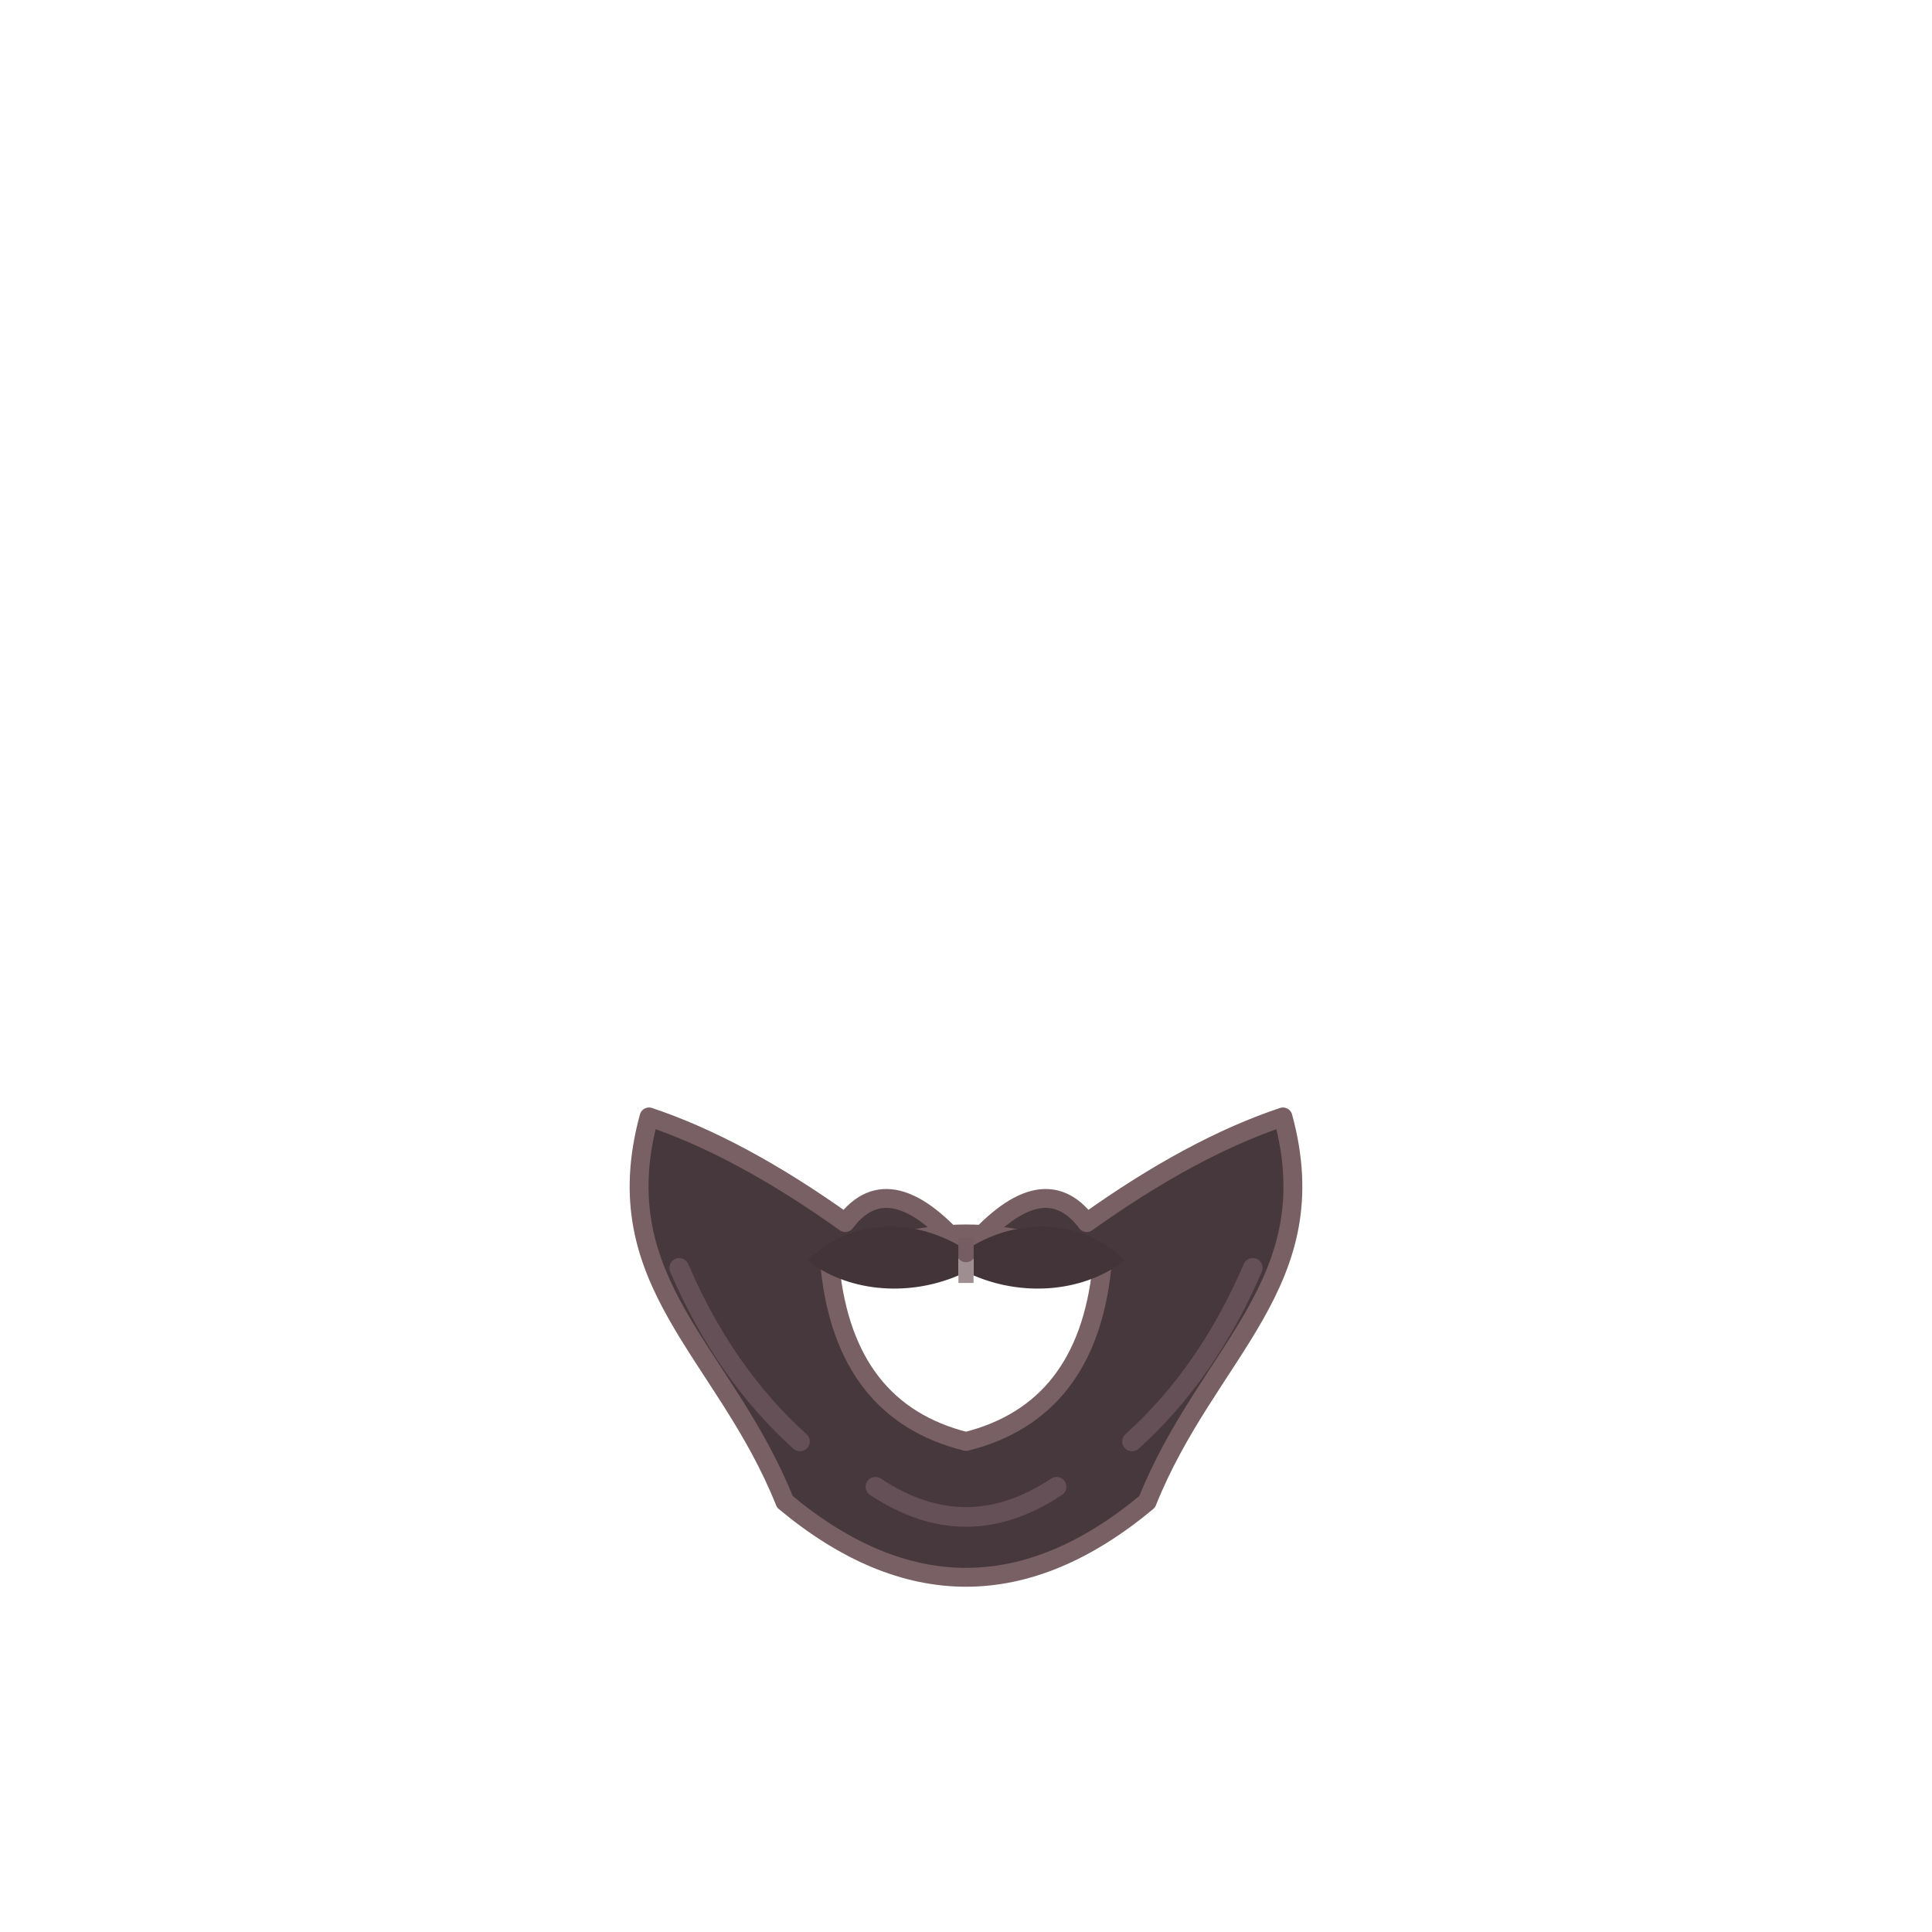
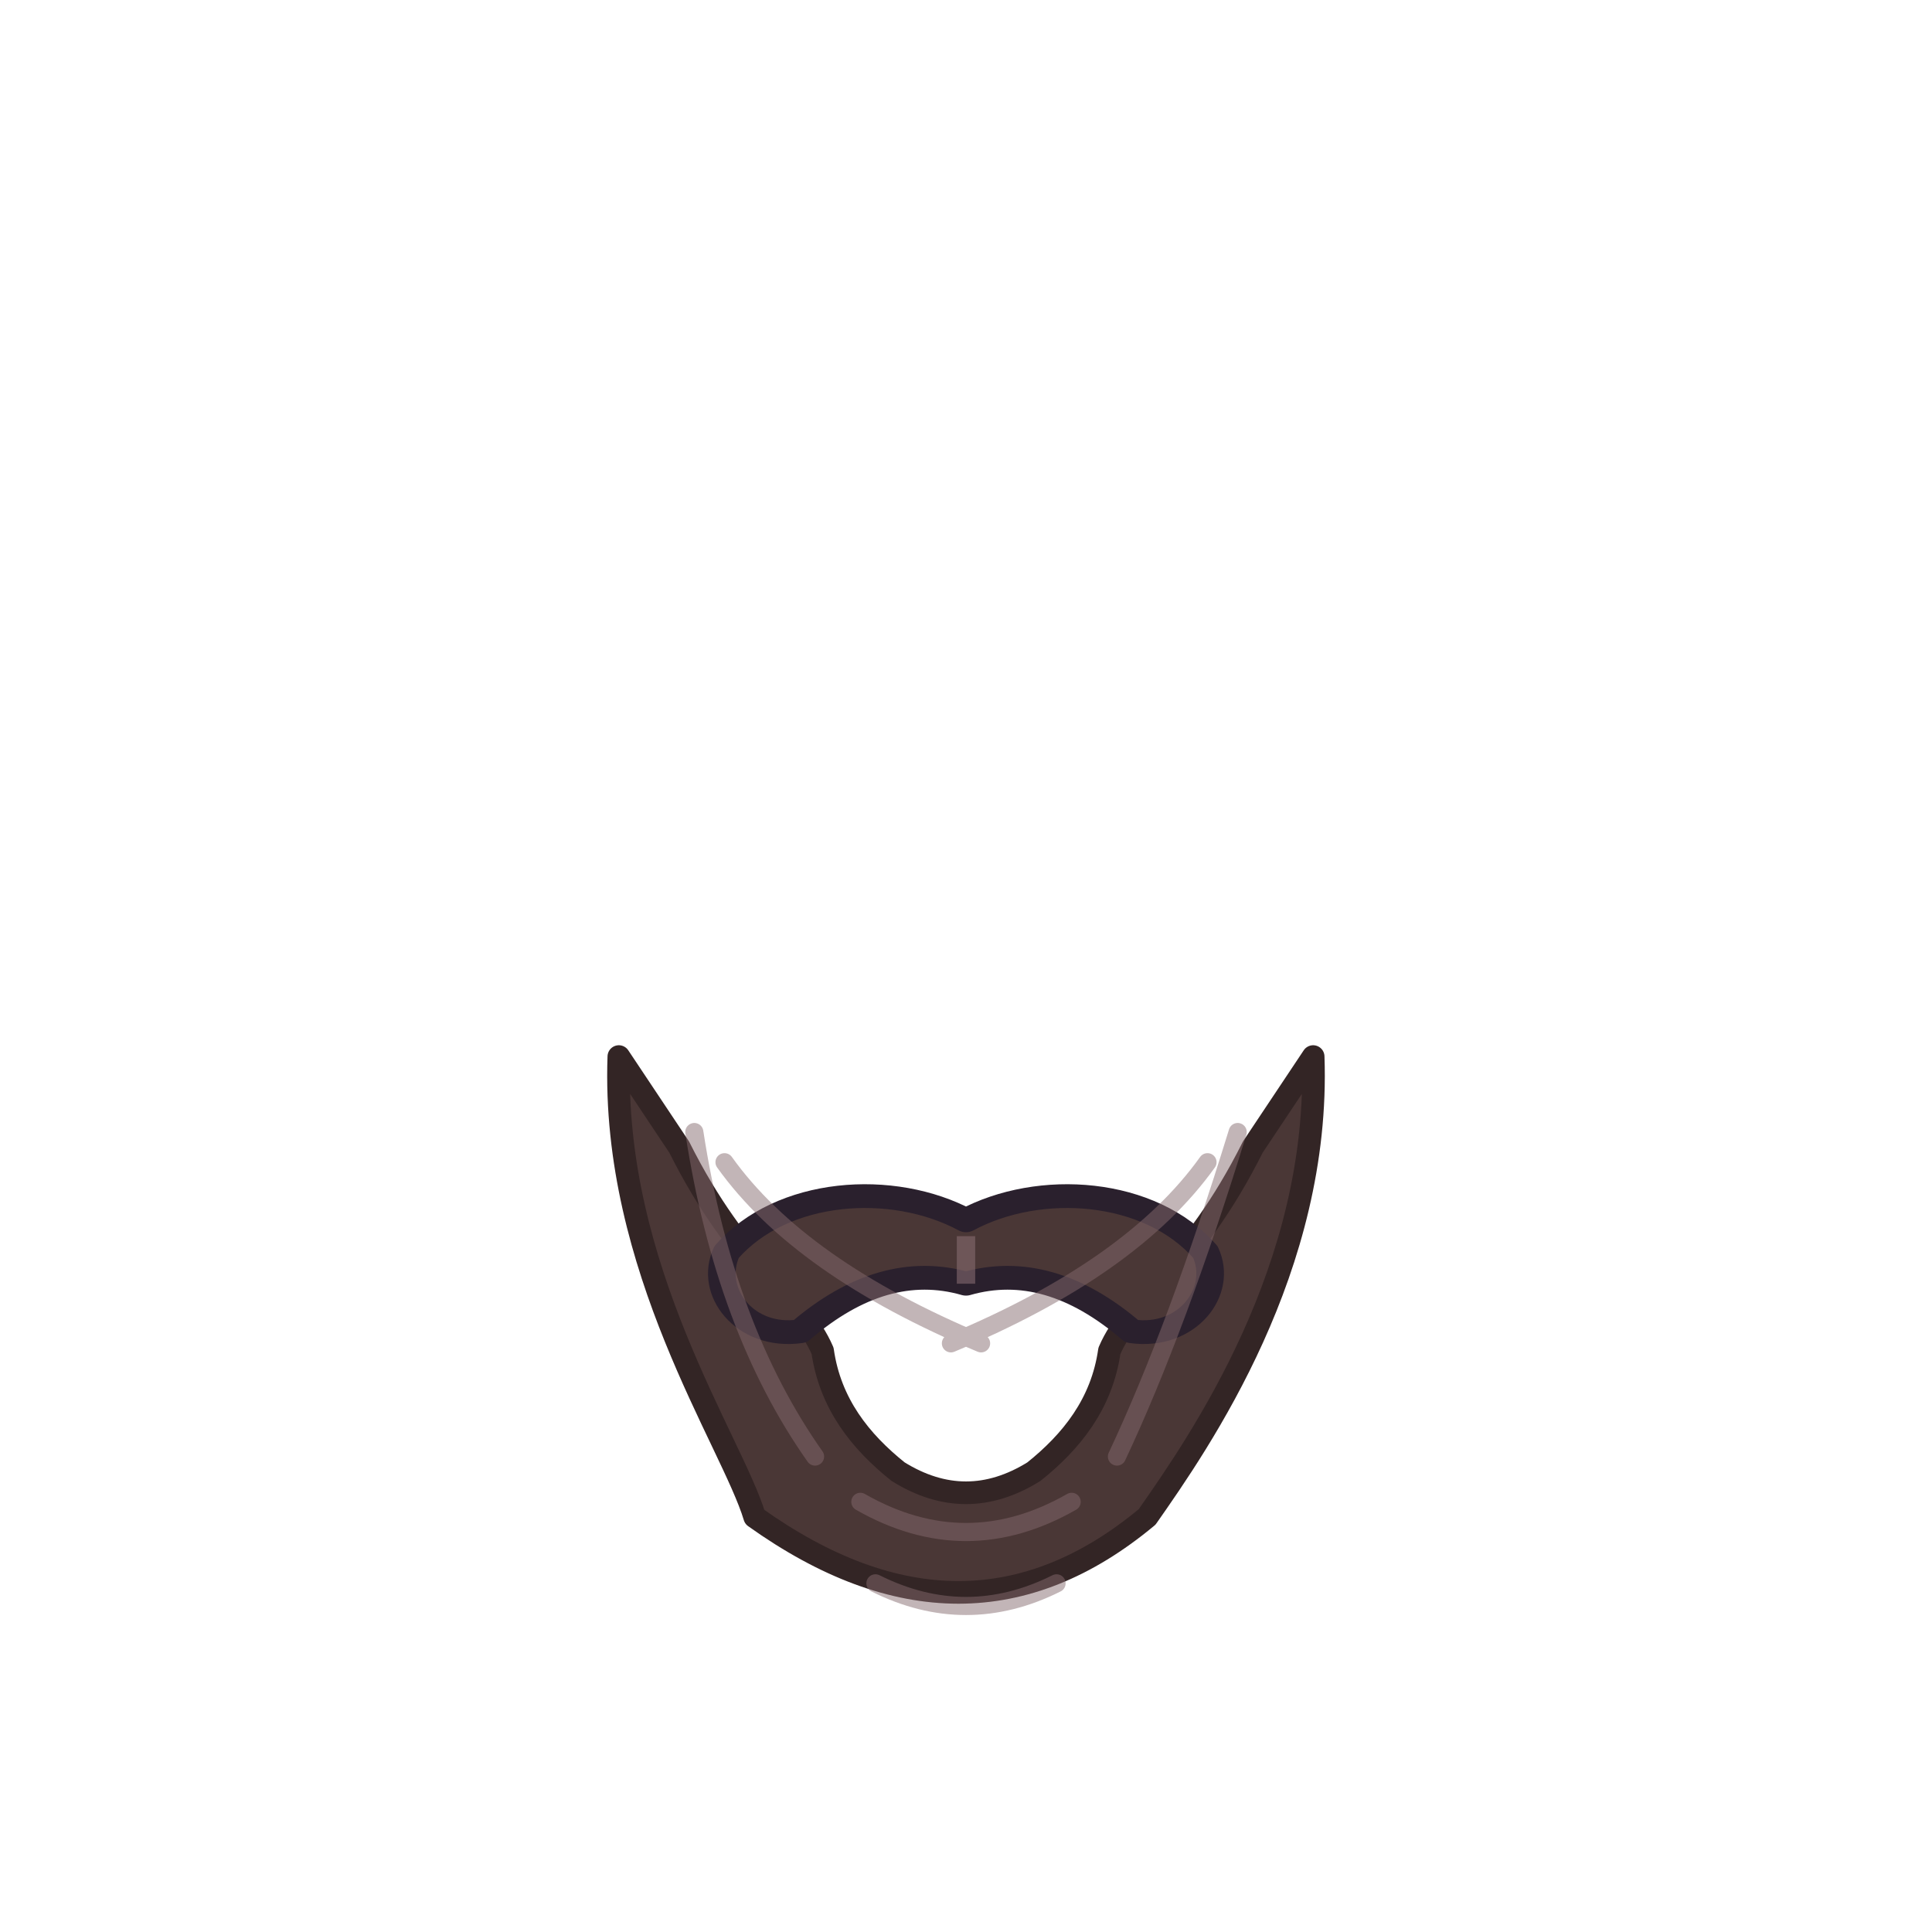
<svg xmlns="http://www.w3.org/2000/svg" viewBox="0 0 256 256" width="256" height="256" fill="none">
-   <g opacity="0.96">
-     <path d="M86 148 C80 170 96 179 104 199 Q128 219 152 199 C160 179 176 170 170 148 Q158 152 144 162 Q138 154 128 166 Q118 154 112 162 Q98 152 86 148Z M110 168 Q128 159 146 168 Q144 187 128 191 Q112 187 110 168Z" fill="#3b2c31" fill-rule="evenodd" stroke="#6f565c" stroke-width="2.5" stroke-linejoin="round" opacity=".98" />
-     <path d="M127 165 C120 161 112 162 107 167 C112 171 120 172 127 169Z M129 165 C136 161 144 162 149 167 C144 171 136 172 129 169Z" fill="#3b2c31" />
-     <path d="M128 164 V170" stroke="#6f565c" stroke-width="2" opacity=".7" />
-     <path d="M90 168 Q96 182 106 191 M166 168 Q160 182 150 191 M116 197 Q128 205 140 197" stroke="#6f565c" stroke-width="2.6" fill="none" opacity=".65" stroke-linecap="round" />
+   <g opacity="0.97">
+     <path d="M82 140     C81 168 97 191 100 201     Q128 221 152 201     C159 191 175 168 174 140     L166 152     C158 168 150 172 147 179     C146 186 142 191 137 195     Q128 200.6 119 195     C114 191 110 186 109 179     C106 172 98 168 90 152Z" fill="#453130" stroke="#2d1f1f" stroke-width="3" stroke-linejoin="round" />
+     <g transform="translate(128 168) scale(1.22 1.05) translate(-128 -168)">
+       <path d="M128 162 C120 157 108 158 102 166 C100 171 104 177 110 176 C116 170 122 168 128 170 C134 168 140 170 146 176 C152 177 156 171 154 166 C148 158 136 157 128 162Z" fill="#453130" stroke="#241a27" stroke-width="3" stroke-linejoin="round" />
+       <path d="M128 164 V170" stroke="#82666a" stroke-width="2" opacity=".6" />
+     </g>
+     <path d="M96 154 Q106 168 130 178 M160 154 Q150 168 126 178 M92 150 Q96 176 108 193 M164 150 Q156 176 148 193 M114 199 Q128 207 142 199" stroke="#82666a" stroke-width="2.4" fill="none" opacity=".5" stroke-linecap="round" />
+     <path d="M116 209.8 Q128 215.8 140 209.8" stroke="#82666a" stroke-width="2.4" fill="none" opacity=".5" stroke-linecap="round" />
  </g>
</svg>
